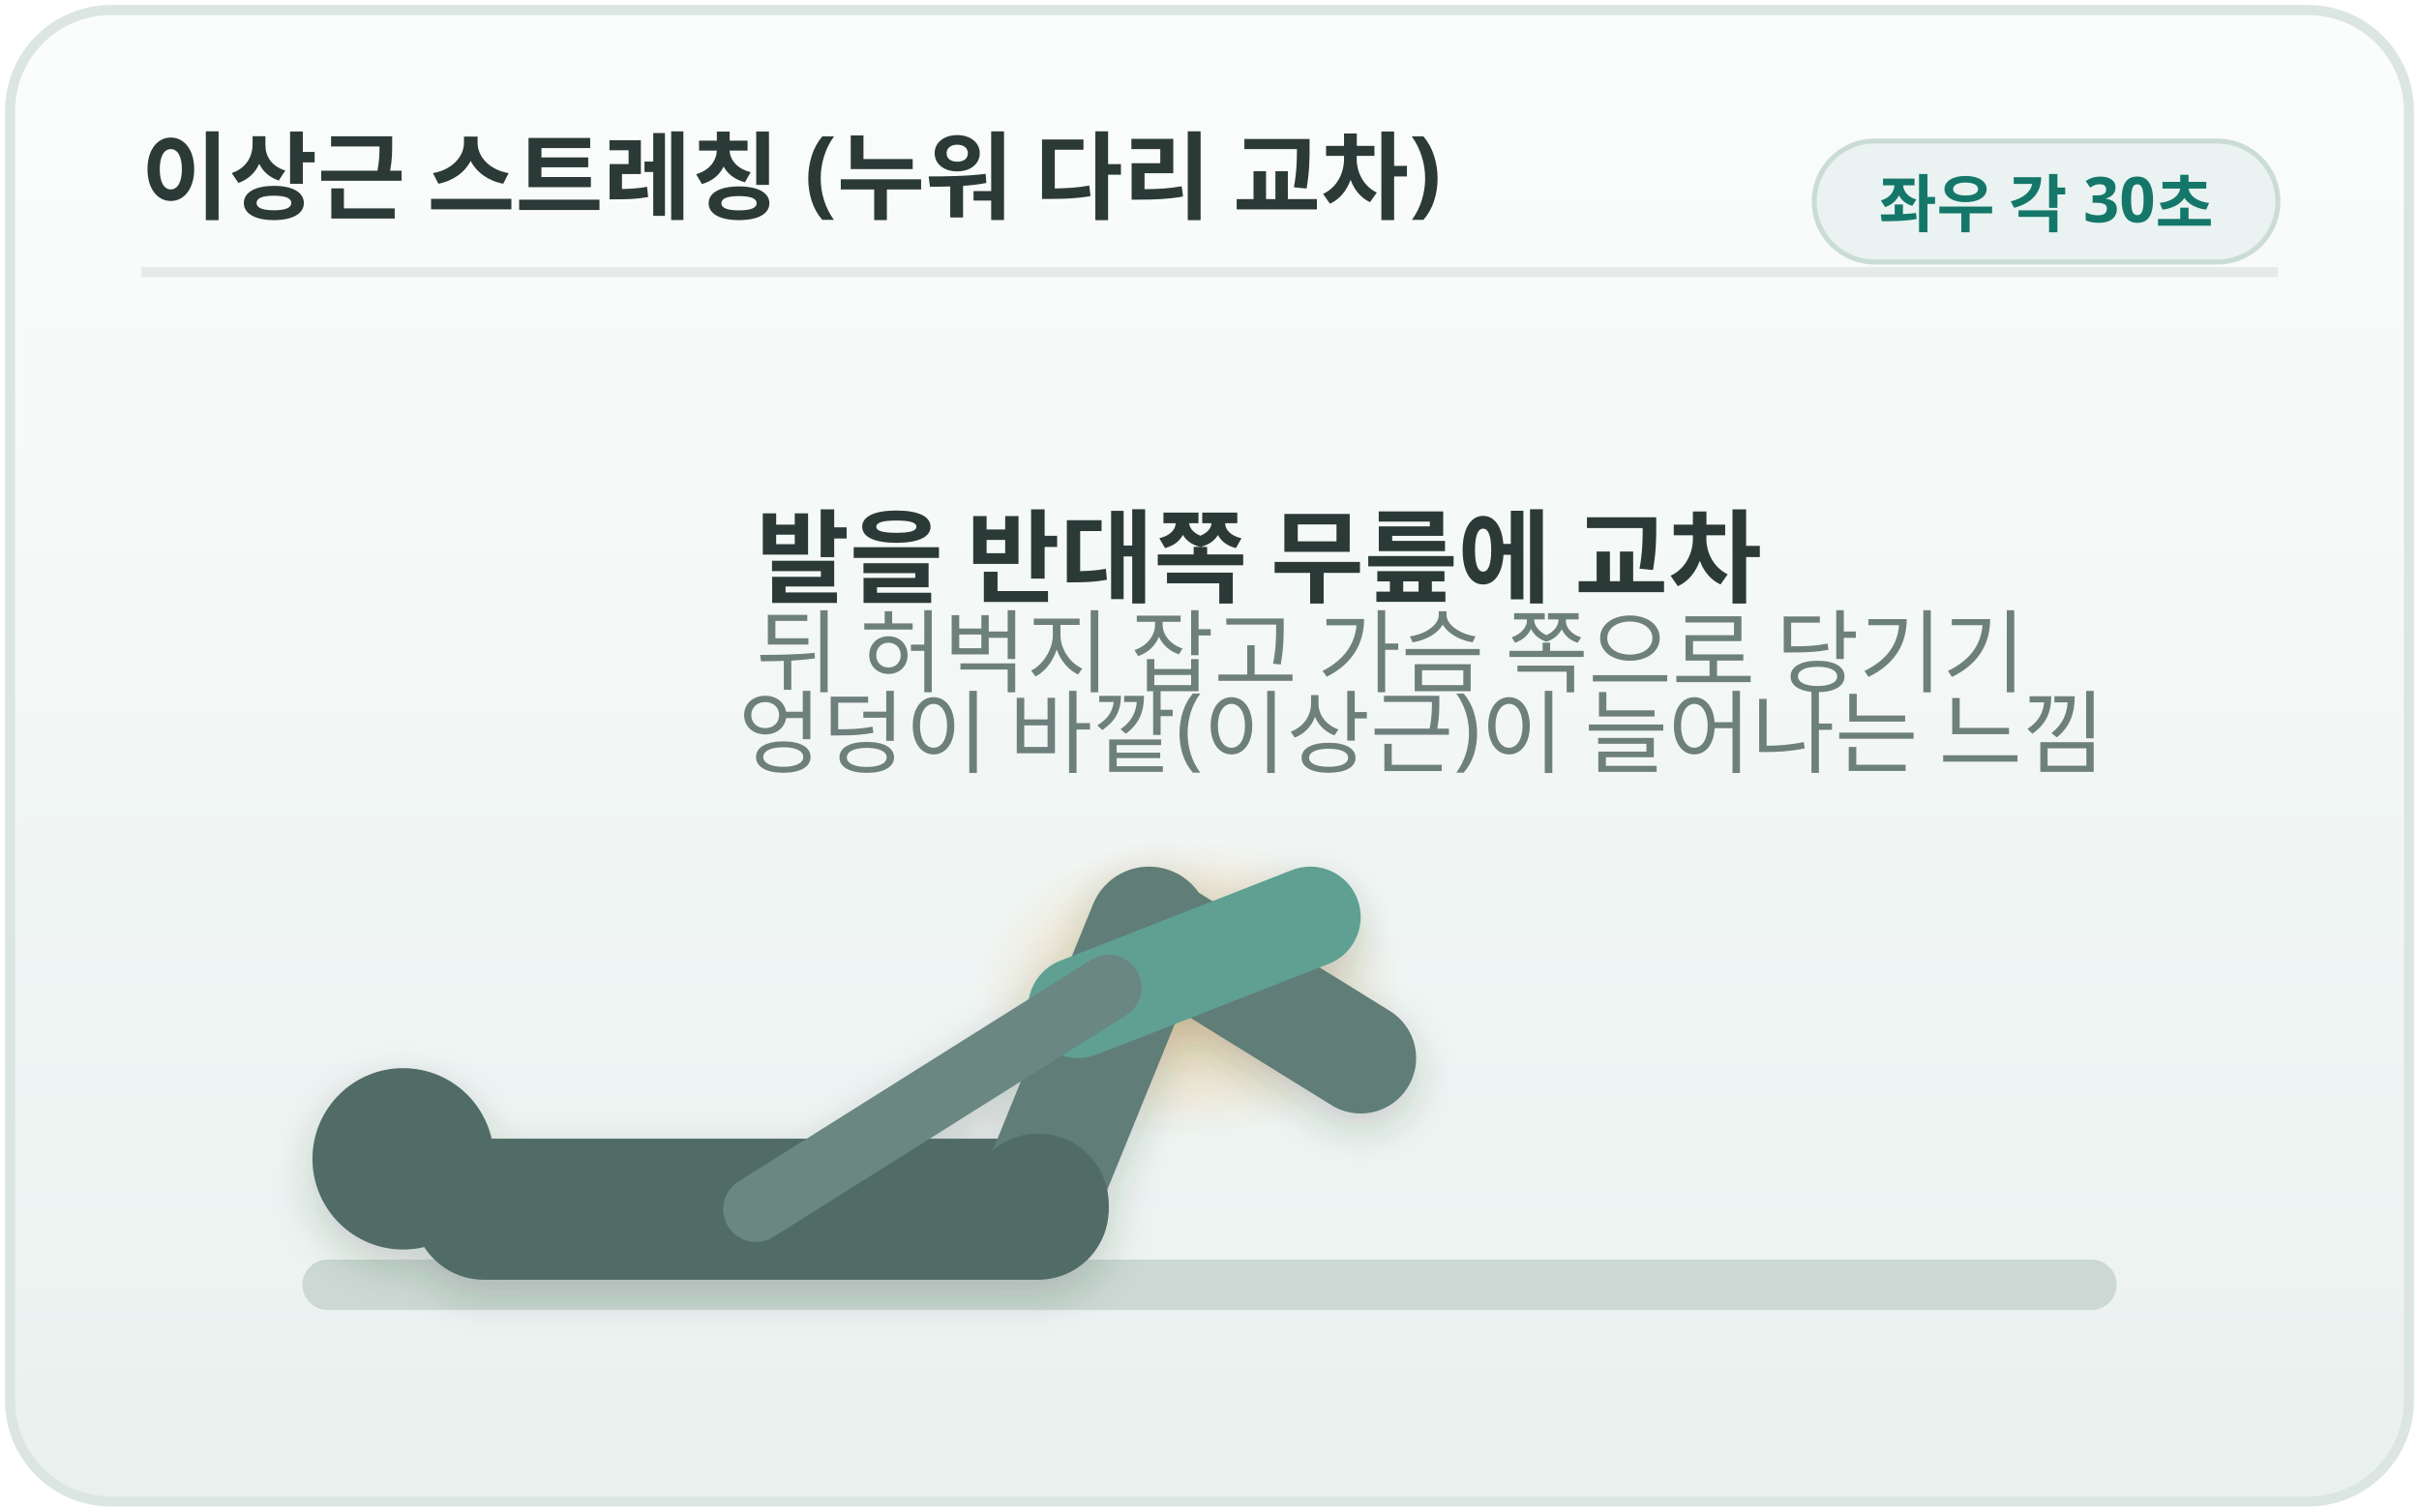
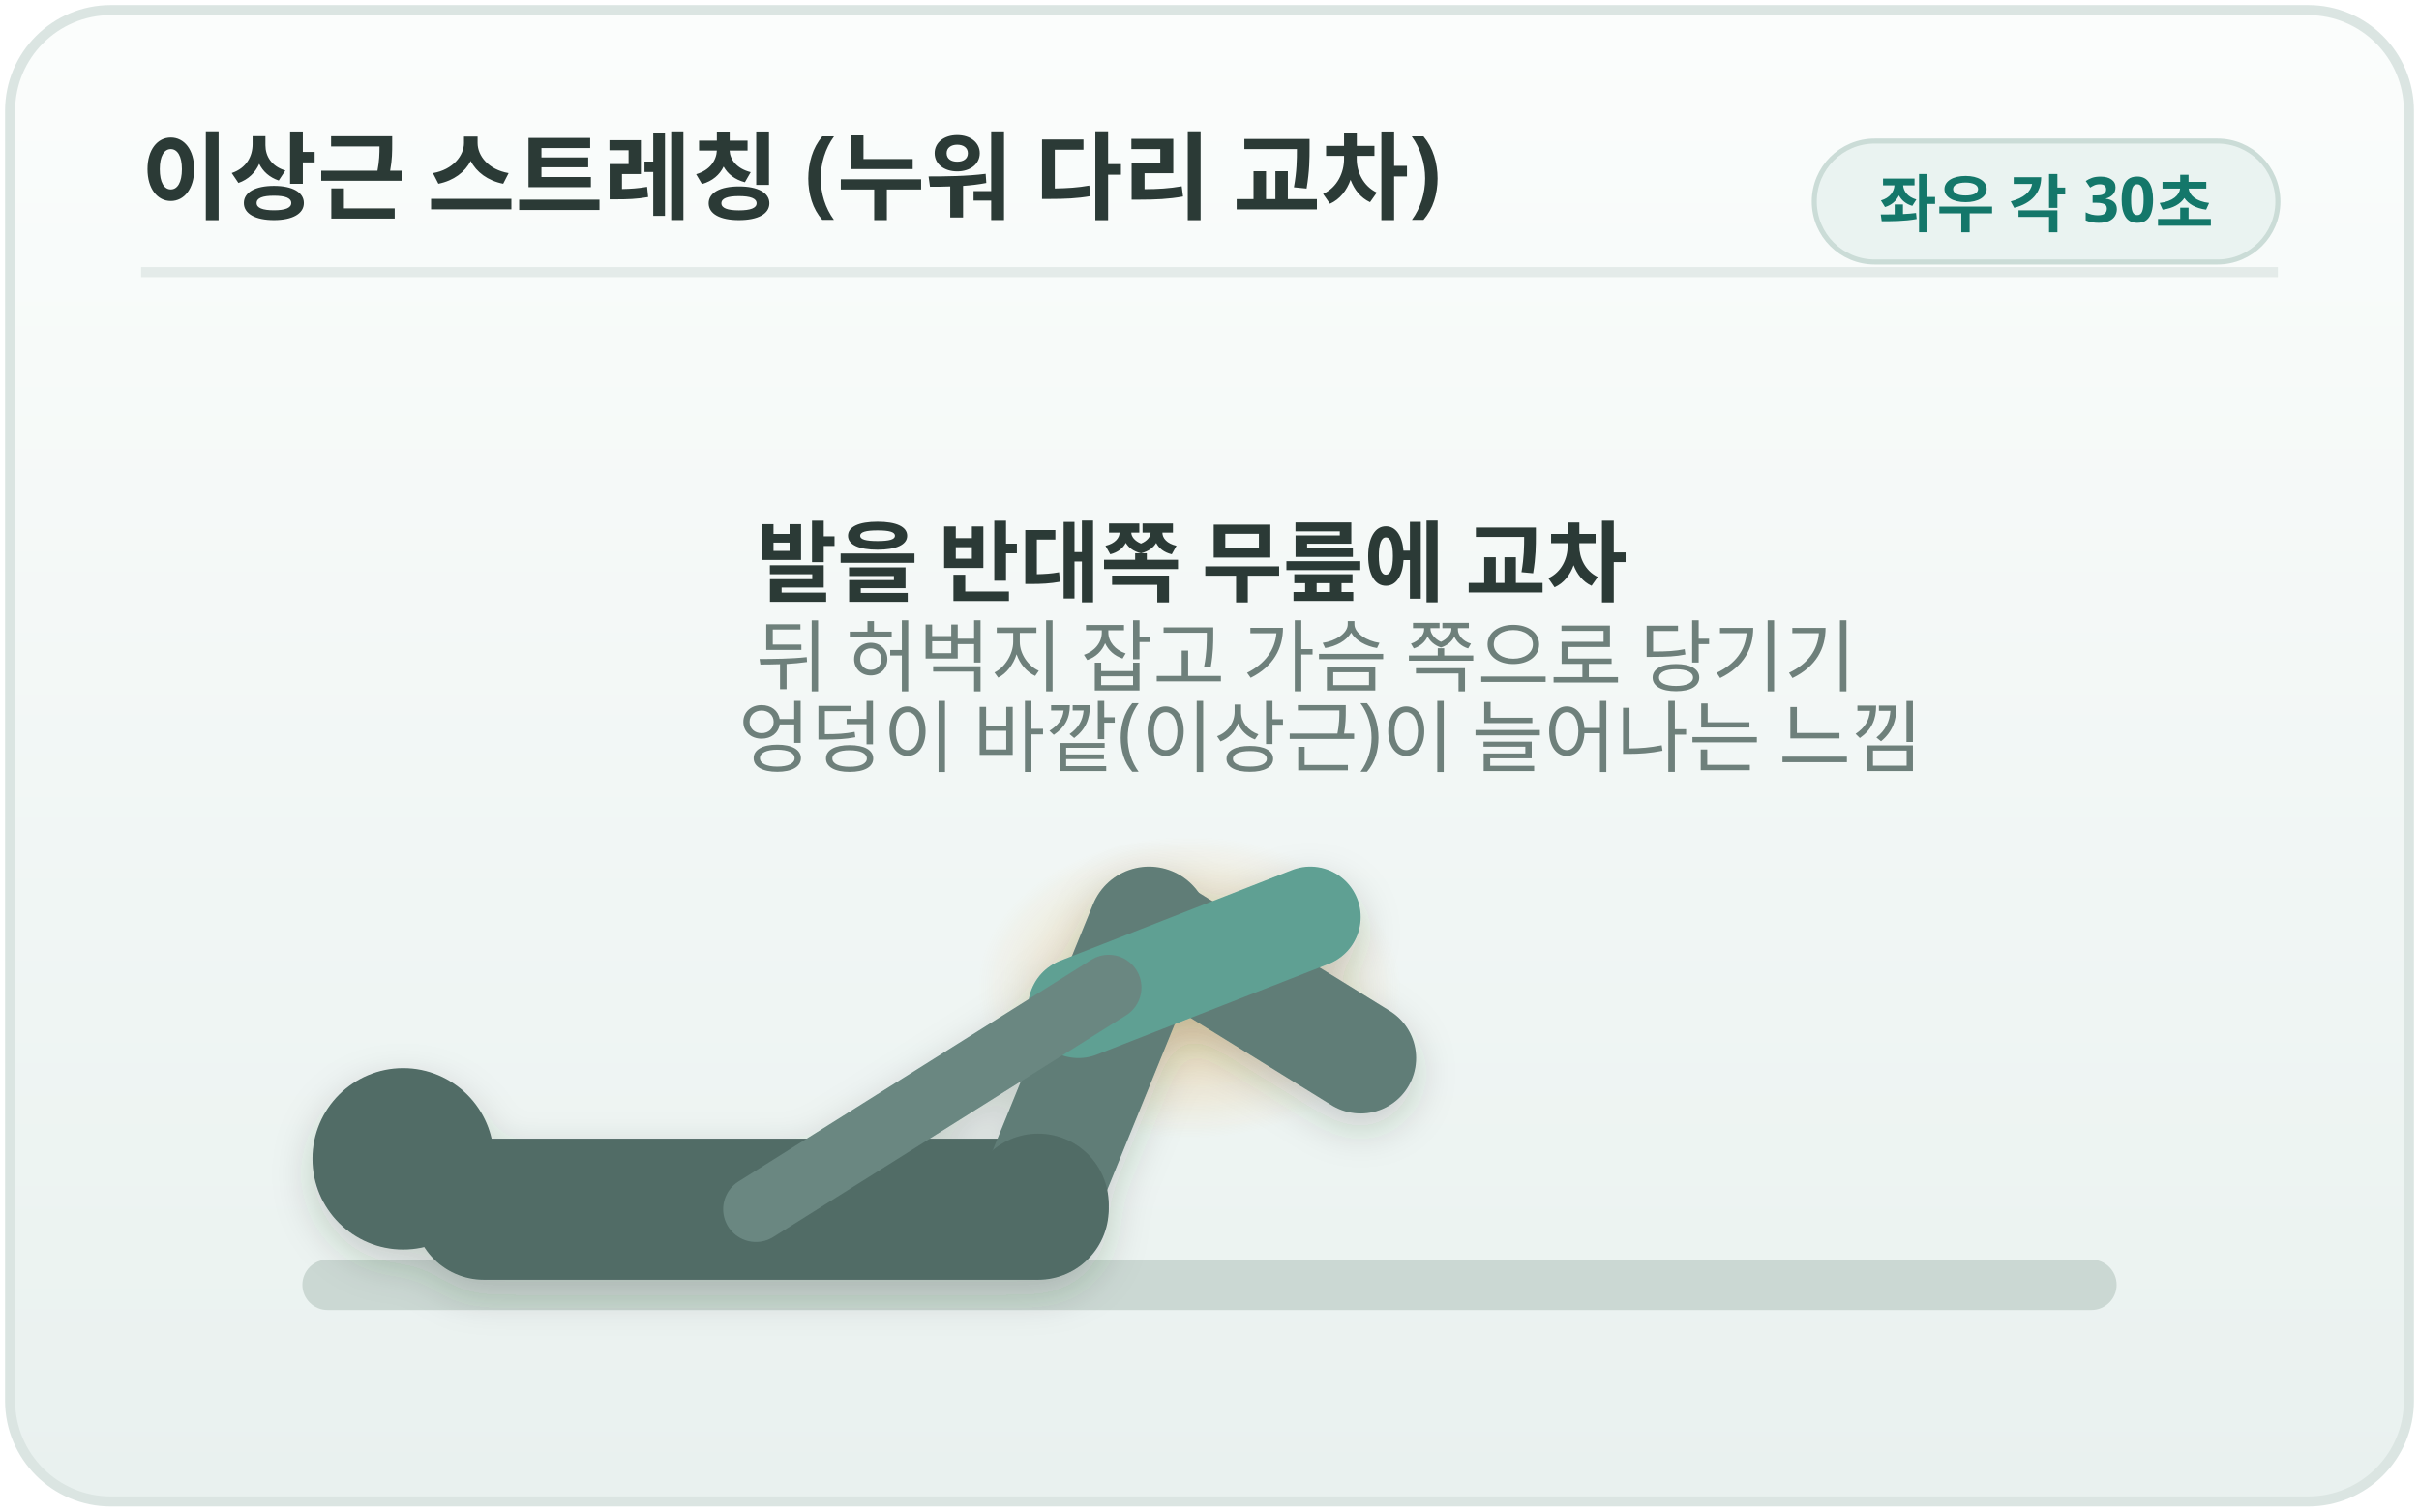
<svg xmlns="http://www.w3.org/2000/svg" viewBox="0 0 480 300" font-family="'Noto Sans KR','Apple SD Gothic Neo',sans-serif">
  <defs>
    <linearGradient id="bg" x1="0" y1="0" x2="0" y2="1">
      <stop offset="0" stop-color="#FBFDFC" />
      <stop offset="1" stop-color="#E9F1EF" />
    </linearGradient>
    <radialGradient id="glow" cx="50%" cy="50%" r="50%">
      <stop offset="0" stop-color="#E0982A" stop-opacity="0.42" />
      <stop offset="1" stop-color="#E0982A" stop-opacity="0" />
    </radialGradient>
    <filter id="soft" x="-30%" y="-30%" width="160%" height="160%">
      <feDropShadow dx="0" dy="3" stdDeviation="4" flood-color="#22332F" flood-opacity="0.20" />
    </filter>
  </defs>
  <rect x="2" y="2" width="476" height="296" rx="20" fill="url(#bg)" stroke="#DBE5E2" stroke-width="2" />
  <text x="28" y="42" font-size="19" font-weight="700" fill="#2B3A36">이상근 스트레칭 (누워 다리 교차)</text>
  <line x1="28" y1="54" x2="452" y2="54" stroke="#E4EBE9" stroke-width="2" />
  <rect x="60" y="250" width="360" height="10" rx="5" fill="#CBD8D3" />
  <ellipse cx="236" cy="196" rx="42" ry="30" fill="url(#glow)" />
  <g filter="url(#soft)" stroke-linecap="round">
    <line x1="96" y1="240" x2="206" y2="240" stroke="#516C66" stroke-width="28" />
    <line x1="206" y1="238" x2="228" y2="184" stroke="#607D77" stroke-width="24" />
    <line x1="228" y1="184" x2="270" y2="210" stroke="#607D77" stroke-width="22" />
    <line x1="214" y1="200" x2="260" y2="182" stroke="#5EA093" stroke-width="20" />
    <line x1="150" y1="240" x2="220" y2="196" stroke="#6A8781" stroke-width="13" />
    <circle cx="80" cy="230" r="18" fill="#516C66" />
    <circle cx="206" cy="239" r="14" fill="#516C66" />
  </g>
-   <text x="150" y="118" font-size="20.2" font-weight="600" fill="#2B3A36">발을 반대쪽 무릎에 교차</text>
-   <text x="150" y="136" font-size="18" fill="#6E807B">뒤 허벅지 잡고 가슴 쪽으로 당기기</text>
-   <text x="146.5" y="152" font-size="18" fill="#6E807B">엉덩이 바깥(이상근)이 늘어나는 느낌</text>
+   <text x="150" y="118" font-size="17.5" font-weight="600" fill="#2B3A36">발을 반대쪽 무릎에 교차</text>
+   <text x="150" y="136" font-size="15.6" fill="#6E807B">뒤 허벅지 잡고 가슴 쪽으로 당기기</text>
+   <text x="146.5" y="152" font-size="15.6" fill="#6E807B">엉덩이 바깥(이상근)이 늘어나는 느낌</text>
  <rect x="360" y="28" width="92" height="24" rx="12" fill="#EAF3F1" stroke="#CBDCD7" />
  <text x="406" y="45" font-size="12.5" font-weight="700" fill="#14776A" text-anchor="middle">좌우 각 30초</text>
</svg>
